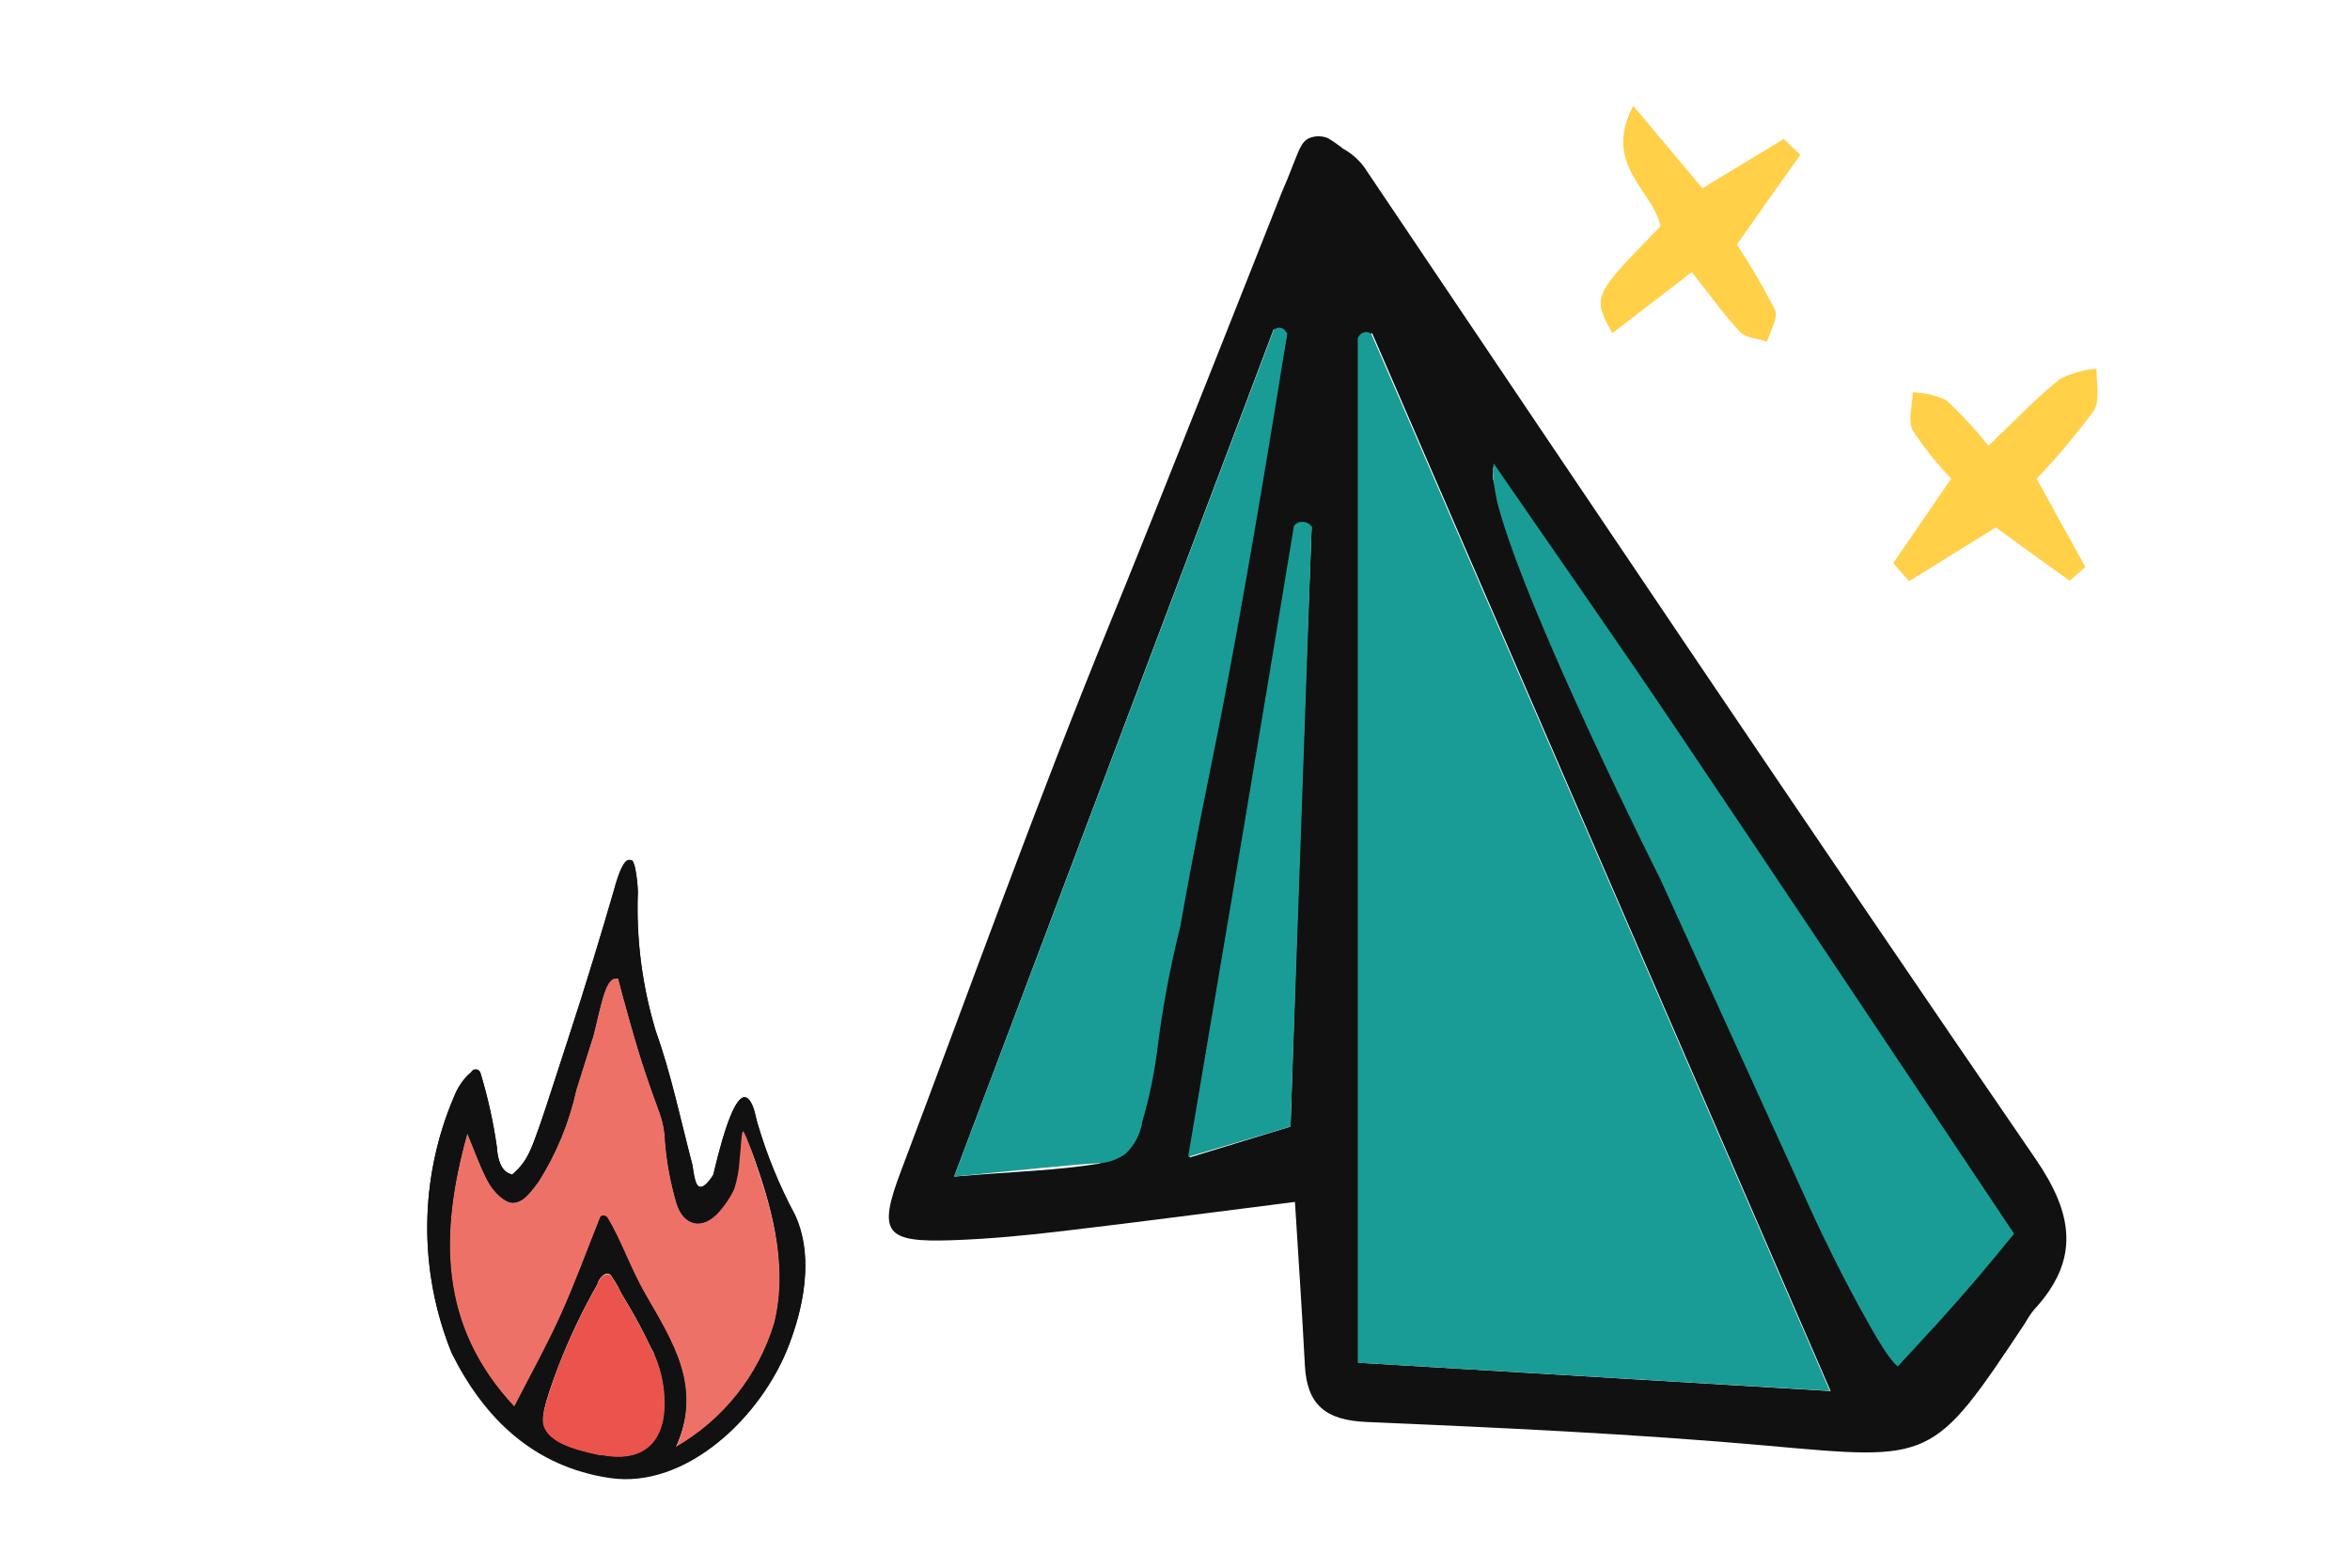
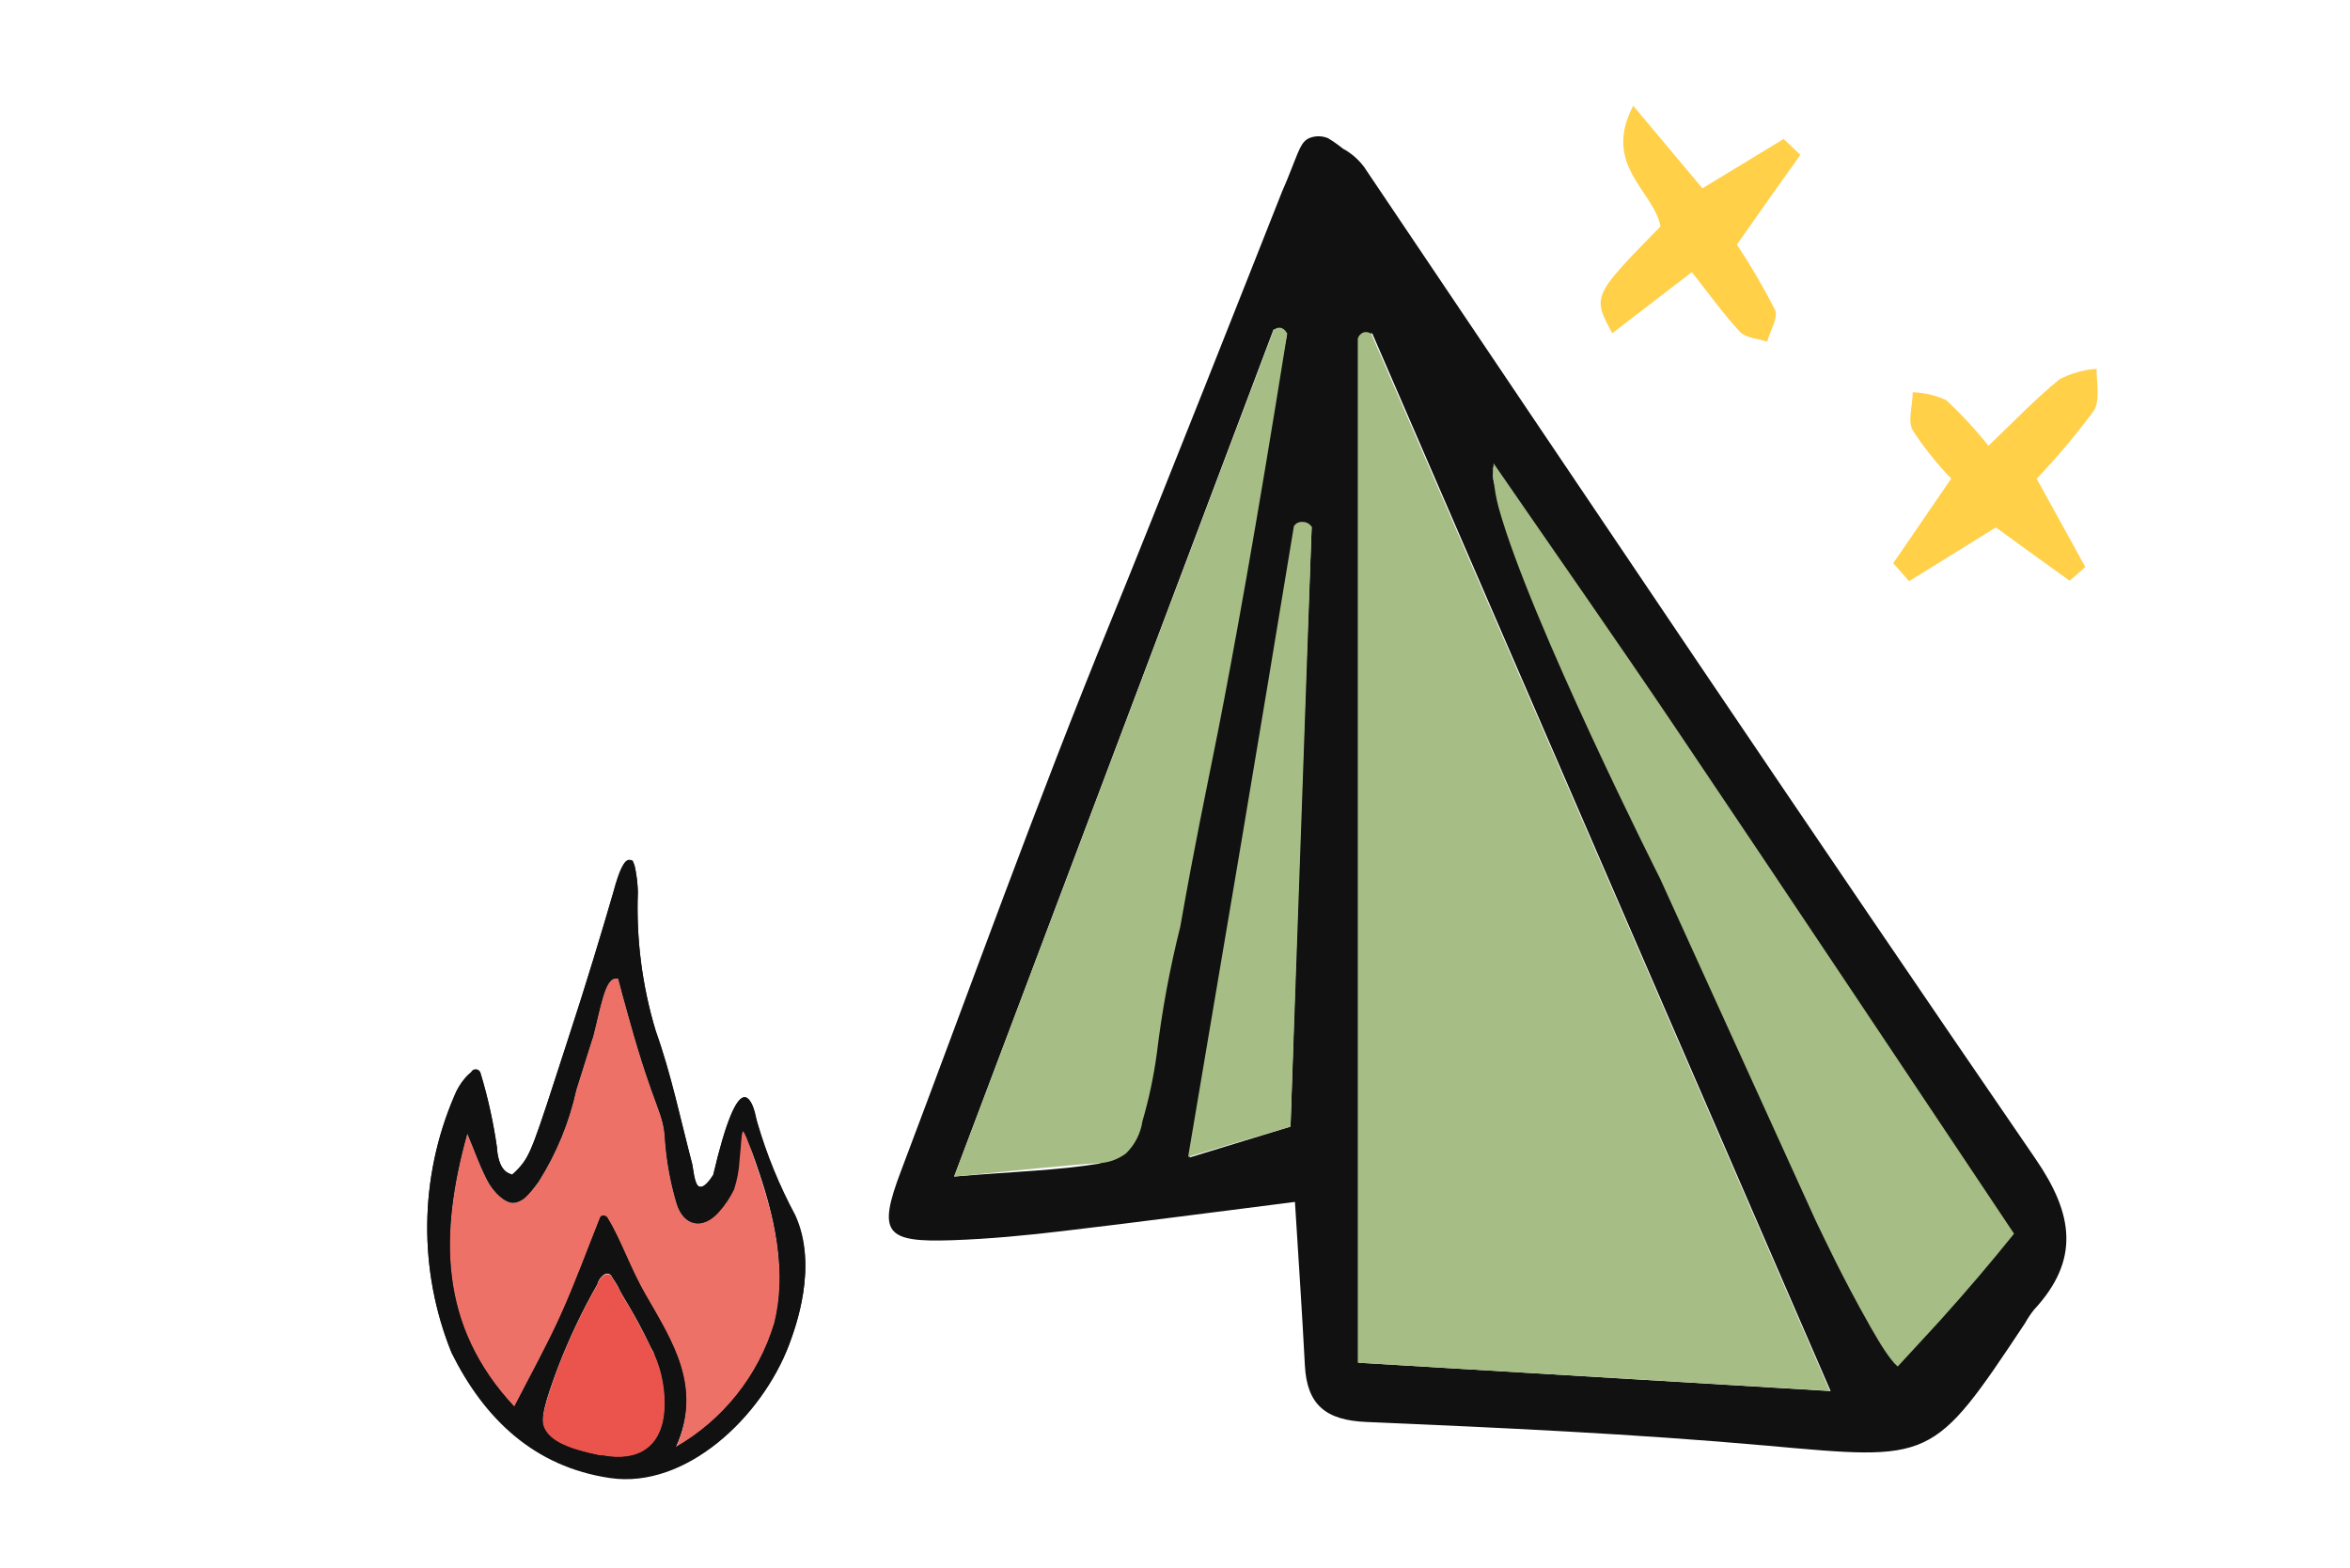
<svg xmlns="http://www.w3.org/2000/svg" id="Слой_1" data-name="Слой 1" viewBox="0 0 111.08 74.08">
  <defs>
-     <style>.cls-1{fill:#ea544c;}.cls-2{fill:#ee7168;}.cls-3{fill:#111;}.cls-4{fill:#ffd048;}.cls-5{fill:#199c95;}</style>
+     <style>.cls-1{fill:#ea544c;}.cls-2{fill:#ee7168;}.cls-3{fill:#111;}.cls-4{fill:#ffd048;}.cls-5{fill:#a6bd85;}</style>
  </defs>
  <path class="cls-1" d="M30.78,63.73c-.85-1.79-1.33-2.36-1.56-2.89a5.08,5.08,0,0,0-.27-.43.35.35,0,0,0-.17-.18.34.34,0,0,0-.15,0l-.12.07a.83.83,0,0,0-.29.45,28.68,28.68,0,0,0-1.87,3.95c-.58,1.62-.83,2.41-.62,2.84.29.62,1.14,1,2.63,1.29h.12c1.68.32,2.8-.39,2.93-2.1A5.71,5.71,0,0,0,30.93,64C30.91,64,30.87,63.9,30.78,63.73Z" />
  <path class="cls-2" d="M35.29,53.8c-.09-.28-.15-.34-.19-.34s-.09.5-.18,1.35a5.54,5.54,0,0,1-.26,1.41,4.7,4.7,0,0,1-.7,1.05c-.76.89-1.68.69-2-.43A13.88,13.88,0,0,1,31.44,54c-.07-1.51-.45-1.33-1.72-5.9-.23-.8-.4-1.45-.5-1.84a.21.21,0,0,0-.12,0c-.51,0-.71,1.38-1.07,2.78,0,0,.11-.4-.79,2.49a13.52,13.52,0,0,1-1.78,4.33c-.55.76-.89,1-1.22,1s-.89-.41-1.26-1.16-.53-1.25-.89-2.11c-1.33,4.82-1.35,9.13,2.22,12.95.78-1.54,1.57-2.95,2.23-4.41s1.22-3,1.82-4.51a.16.16,0,0,1,.11-.11.24.24,0,0,1,.27.15c.61,1,1,2.29,1.79,3.61,1.26,2.22,2.69,4.37,1.41,7.18a10.12,10.12,0,0,0,4.66-5.86c.73-2.93-.31-5.95-.91-7.68C35.54,54.41,35.39,54,35.29,53.8Z" />
  <path class="cls-3" d="M35.79,53.06c-.09-.31-.16-.57-.2-.74s-.25-.45-.39-.46c-.41,0-.91,1.2-1.49,3.67-.17.26-.43.61-.65.56s-.29-.87-.35-1.08c-.55-2.1-1-4.24-1.72-6.28a20.11,20.11,0,0,1-.84-6.55,6.28,6.28,0,0,0-.09-.91,3,3,0,0,0-.07-.35c-.08-.16-.16-.23-.25-.24s-.48.49-.74,1.49c-.5,1.72-1.27,4.3-2.19,7.1-1.61,4.92-1.71,5.3-2.31,6a3.38,3.38,0,0,1-.29.28.71.71,0,0,1-.18-.07c-.46-.25-.52-1-.54-1.22a23.35,23.35,0,0,0-.77-3.49.24.24,0,0,0-.45-.06,2.14,2.14,0,0,0-.28.27,3,3,0,0,0-.52.86,15.74,15.74,0,0,0-.13,12.1c1.54,3.11,3.9,5.39,7.49,5.92s7.18-2.88,8.47-6.3c.3-.8,1.38-3.69.28-6.09A22.84,22.84,0,0,1,35.79,53.06ZM31.41,66.7c-.13,1.71-1.25,2.42-2.93,2.1h-.12c-1.49-.32-2.34-.67-2.63-1.29-.21-.43,0-1.22.62-2.84a28.68,28.68,0,0,1,1.87-3.95.83.83,0,0,1,.29-.45l.12-.07a.34.34,0,0,1,.15,0,.35.35,0,0,1,.17.18,5.08,5.08,0,0,1,.27.43c.23.53.71,1.1,1.56,2.89.09.17.13.25.15.3A5.71,5.71,0,0,1,31.41,66.7Zm5.19-4.16a10.12,10.12,0,0,1-4.66,5.86c1.28-2.81-.15-5-1.41-7.18-.75-1.32-1.18-2.63-1.79-3.61a.24.24,0,0,0-.27-.15.16.16,0,0,0-.11.11c-.6,1.5-1.15,3-1.82,4.51S25.09,65,24.31,66.49c-3.57-3.82-3.55-8.13-2.22-12.95.36.86.59,1.5.89,2.11s.81,1.15,1.26,1.16.67-.21,1.22-1a13.52,13.52,0,0,0,1.78-4.33c.9-2.89.79-2.46.79-2.49.36-1.4.56-2.73,1.07-2.78a.21.21,0,0,1,.12,0c.1.39.27,1,.5,1.84,1.27,4.57,1.65,4.39,1.72,5.9A13.88,13.88,0,0,0,32,56.84c.31,1.12,1.23,1.32,2,.43a4.7,4.7,0,0,0,.7-1.05,5.54,5.54,0,0,0,.26-1.41c.09-.85.08-1.33.18-1.35s.1.06.19.34.25.61.4,1.06C36.29,56.59,37.33,59.61,36.6,62.54Z" />
  <path class="cls-3" d="M61.21,56.81c-3.76.47-7.33.95-10.92,1.37-1.75.21-3.52.38-5.29.44-3.17.11-3.52-.34-2.42-3.25,3.28-8.67,6.4-17.4,9.92-26,1.93-4.7,7.4-18.54,8-20.06.14-.37.31-.72.45-1.09.45-1.11.54-1.51.93-1.69a1.16,1.16,0,0,1,.89,0,6.15,6.15,0,0,1,.7.49,3.12,3.12,0,0,1,1,.86C75,23.52,85.53,39.2,96.22,54.78c1.79,2.61,2.11,4.77-.08,7.13a4.6,4.6,0,0,0-.42.63c-4.39,6.61-4.38,6.49-12.2,5.79-6.29-.56-12.62-.85-18.94-1.12-1.9-.08-2.8-.8-2.9-2.66C61.55,62.05,61.38,59.55,61.21,56.81ZM70.53,22l-.12-.09.17,0c0,.13,0,.26,0,.39a2.32,2.32,0,0,0,0,.35c.82,3.95,18.05,39.86,18.05,39.86l1,2.1.15,0-.2.06-.26-2.41.35-.06c.28.52.57,1,.79,1.43l4.66-5.24c-5.41-8.09-10.63-15.94-15.9-23.76C76.37,30.39,73.43,26.2,70.53,22Zm16,43.75c-7.38-17-14.53-33.51-21.67-50l-.64.22V64.41ZM45.1,55.61C48,55.37,50,55.32,51.94,55a2.64,2.64,0,0,0,1.7-1.62c.76-3,1.33-6.1,1.9-9.16Q58.21,30,60.84,15.75l-.64-.18ZM62,24.9l-.77,0c-1.66,9.82-3.33,19.65-5,29.81L61,53.25C61.31,43.57,61.63,34.23,62,24.9Z" />
  <path class="cls-4" d="M96.27,22.63l2.3,4.17-.74.65c-1.15-.82-2.29-1.65-3.49-2.52l-4.1,2.54-.75-.85,2.74-4a15.43,15.43,0,0,1-1.82-2.28c-.25-.46,0-1.19,0-1.8a4.08,4.08,0,0,1,1.58.37,19.62,19.62,0,0,1,2,2.16c1.2-1.14,2.22-2.22,3.37-3.15a4.65,4.65,0,0,1,1.74-.49c0,.68.18,1.52-.14,2A35.15,35.15,0,0,1,96.27,22.63Z" />
  <path class="cls-4" d="M82.1,11.56a32.16,32.16,0,0,1,1.8,3.08c.17.37-.23,1-.37,1.51-.44-.15-1-.17-1.28-.46-.8-.86-1.49-1.83-2.28-2.83l-3.76,2.89C75.26,14,75.26,14,78.49,10.7,78.16,9,75.72,7.81,77.2,5l3.27,3.9,3.84-2.33.79.75C84.12,8.69,83.14,10.07,82.1,11.56Z" />
  <path class="cls-5" d="M86.49,65.74,64.18,64.41V16a.45.45,0,0,1,.25-.28.41.41,0,0,1,.39.06Z" />
  <path class="cls-5" d="M88.42,62.73c-1.38-2.43-2.26-4.35-2.58-5q-7.35-16.17-7.37-16.2S72.33,29.36,70.84,24a7.74,7.74,0,0,1-.24-1.36,5,5,0,0,1,0-.74l0,0c2.9,4.21,5.84,8.4,8.7,12.65,5.27,7.82,10.49,15.67,15.9,23.76q-1.6,2-3.5,4.11c-.68.75-1.37,1.48-2,2.17C89.32,64.25,88.9,63.57,88.42,62.73Z" />
  <path class="cls-5" d="M45.1,55.61l15.1-40a.36.36,0,0,1,.39-.1.44.44,0,0,1,.25.28C59.37,25,58.3,30.86,57.58,34.53c-.57,2.87-1.1,5.34-1.79,9.27a48.22,48.22,0,0,0-1.11,6A21.92,21.92,0,0,1,54,53a2.66,2.66,0,0,1-.78,1.52,2.3,2.3,0,0,1-1.32.46C50.66,55.05,48.27,55.3,45.1,55.61Z" />
  <path class="cls-5" d="M62,24.9c-.33,9.33-.65,18.67-1,28.35l-4.84,1.43c1.72-10.16,3.39-20,5-29.81a.43.43,0,0,1,.41-.2A.49.49,0,0,1,62,24.9Z" />
  <path class="cls-3" d="M22.72,50.73a23.35,23.35,0,0,1,.77,3.49c0,.25.08,1,.54,1.22a.71.71,0,0,0,.18.07,3.38,3.38,0,0,0,.29-.28c.6-.66.7-1,2.31-6,.92-2.8,1.69-5.38,2.19-7.1.26-1,.51-1.5.74-1.49s.17.08.25.24a3,3,0,0,1,.07.35,6.28,6.28,0,0,1,.09.91A20.11,20.11,0,0,0,31,48.73c.72,2,1.17,4.18,1.72,6.28.06.21.06,1,.35,1.08s.48-.3.65-.56c.58-2.47,1.08-3.7,1.49-3.67.14,0,.27.16.39.46s.11.43.2.74a22.84,22.84,0,0,0,1.79,4.37c1.1,2.4,0,5.29-.28,6.09-1.29,3.42-4.88,6.84-8.47,6.3S22.88,67,21.34,63.9a15.74,15.74,0,0,1,.13-12.1,3,3,0,0,1,.52-.86,2.14,2.14,0,0,1,.28-.27.24.24,0,0,1,.45.06Zm1.59,15.76c.78-1.54,1.57-2.95,2.23-4.41s1.22-3,1.82-4.51a.16.16,0,0,1,.11-.11.24.24,0,0,1,.27.15c.61,1,1,2.29,1.79,3.61,1.26,2.22,2.69,4.37,1.41,7.18a10.12,10.12,0,0,0,4.66-5.86c.73-2.93-.31-5.95-.91-7.68-.15-.45-.3-.82-.4-1.06s-.15-.34-.19-.34-.09.5-.18,1.35a5.54,5.54,0,0,1-.26,1.41,4.7,4.7,0,0,1-.7,1.05c-.76.89-1.68.69-2-.43A13.88,13.88,0,0,1,31.44,54c-.07-1.51-.45-1.33-1.72-5.9-.23-.8-.4-1.45-.5-1.84a.21.21,0,0,0-.12,0c-.51,0-.71,1.38-1.07,2.78,0,0,.11-.4-.79,2.49a13.52,13.52,0,0,1-1.78,4.33c-.55.76-.89,1-1.22,1s-.89-.41-1.26-1.16-.53-1.25-.89-2.11C20.76,58.36,20.74,62.67,24.31,66.49Zm4.32-6.3-.12.07a.83.83,0,0,0-.29.45,28.68,28.68,0,0,0-1.87,3.95c-.58,1.62-.83,2.41-.62,2.84.29.62,1.14,1,2.63,1.29h.12c1.68.32,2.8-.39,2.93-2.1A5.71,5.71,0,0,0,30.93,64c0-.05-.06-.13-.15-.3-.85-1.79-1.33-2.36-1.56-2.89a5.08,5.08,0,0,0-.27-.43.35.35,0,0,0-.17-.18A.34.34,0,0,0,28.63,60.19Z" />
</svg>
